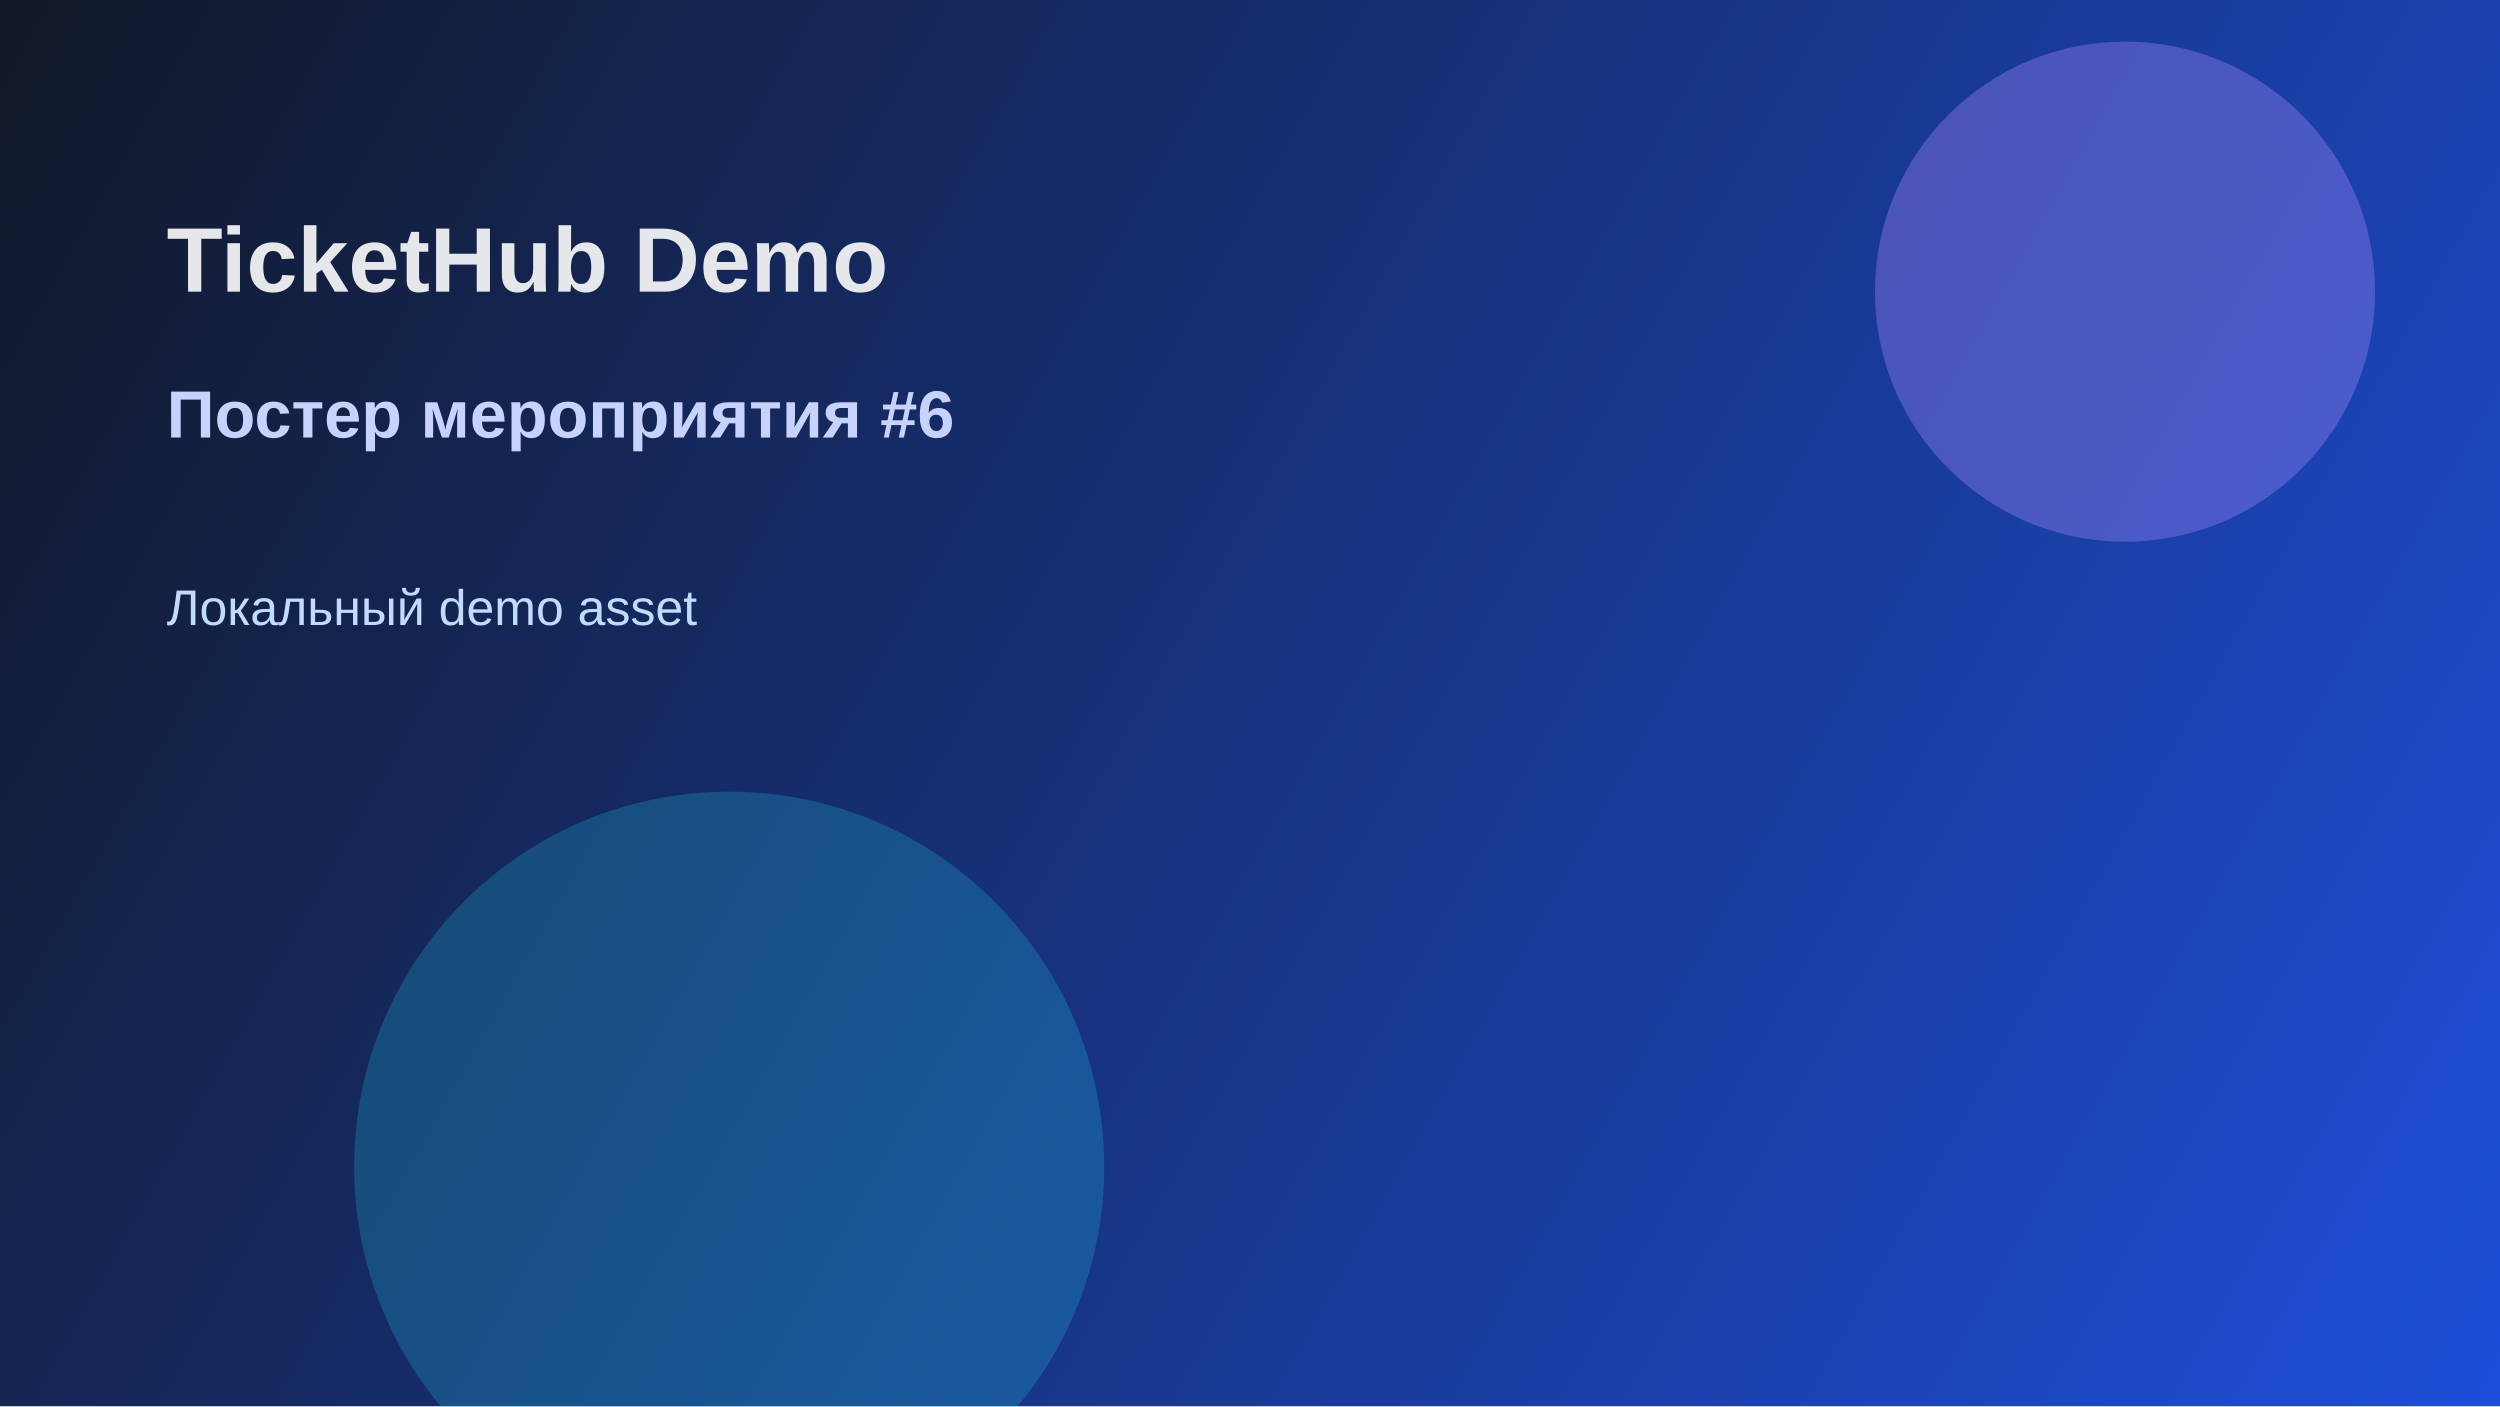
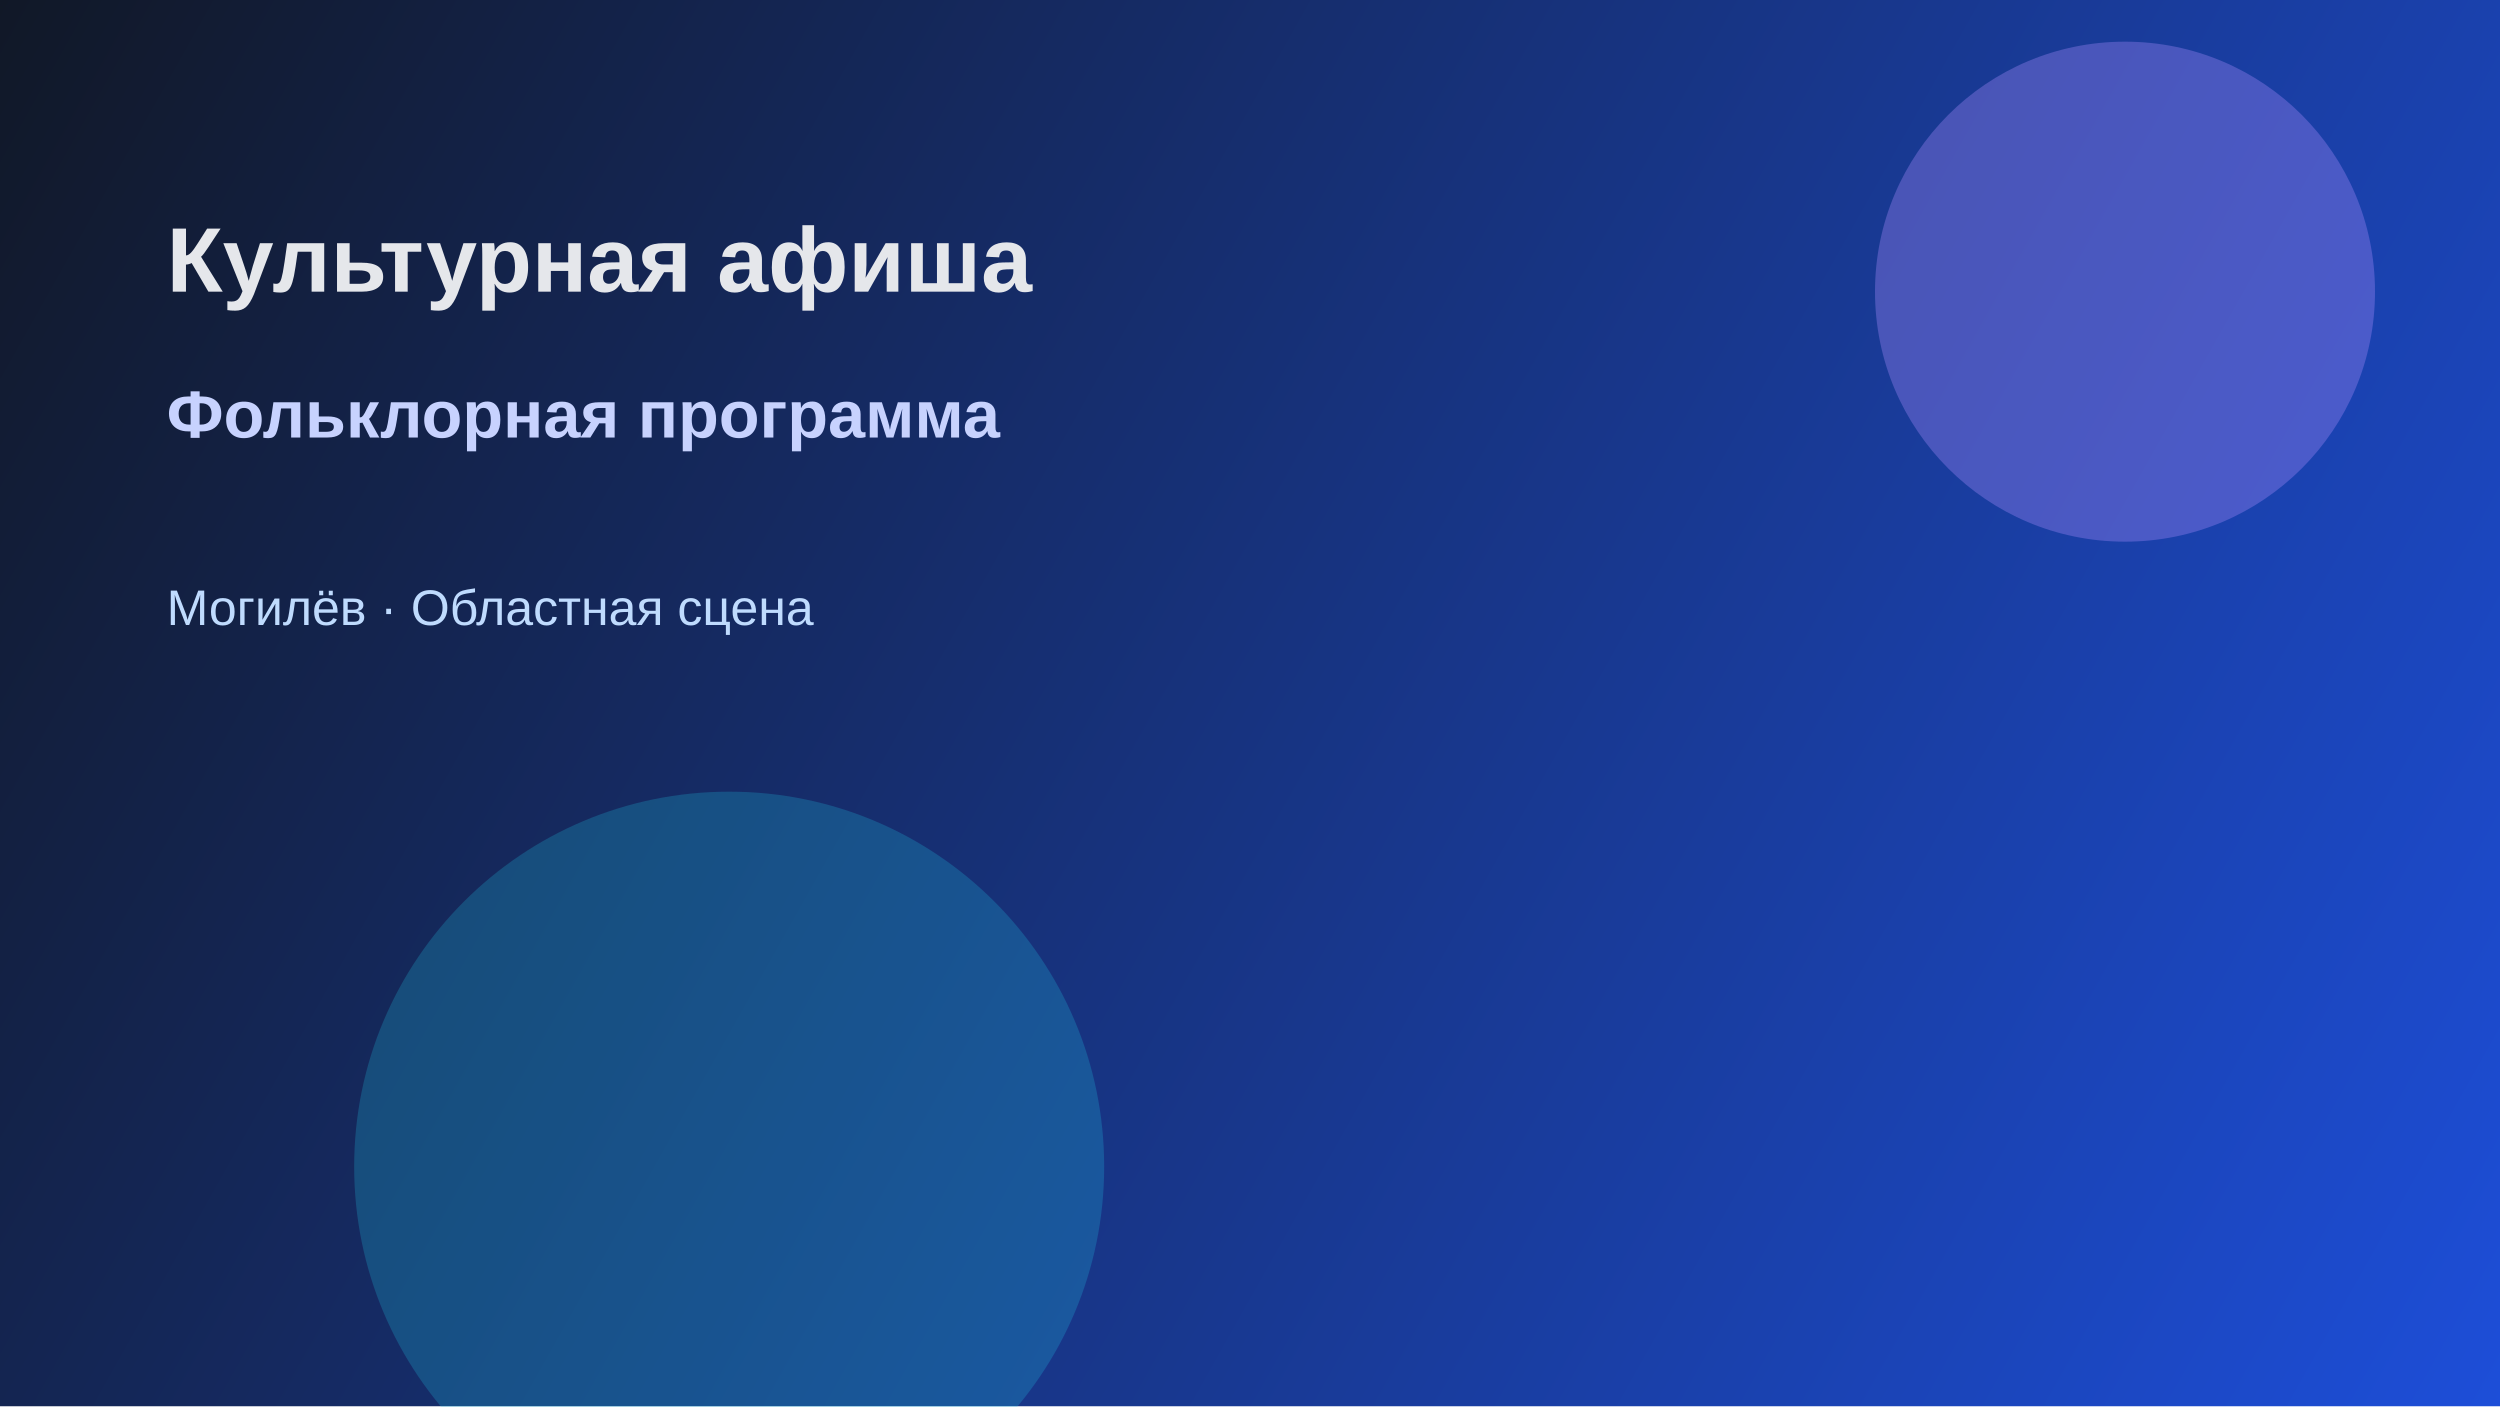
<svg xmlns="http://www.w3.org/2000/svg" width="1200" height="675" viewBox="0 0 1200 675" fill="none">
  <defs>
    <linearGradient id="bg6" x1="0" y1="0" x2="1200" y2="675" gradientUnits="userSpaceOnUse">
      <stop stop-color="#111827" />
      <stop offset="1" stop-color="#1D4ED8" />
    </linearGradient>
  </defs>
  <rect width="1200" height="675" fill="url(#bg6)" />
  <circle cx="1020" cy="140" r="120" fill="#A78BFA" fill-opacity="0.35" />
  <circle cx="350" cy="560" r="180" fill="#22D3EE" fill-opacity="0.22" />
-   <text x="80" y="140" fill="#E5E7EB" font-family="Arial, sans-serif" font-size="44" font-weight="700">TicketHub Demo</text>
-   <text x="80" y="210" fill="#C7D2FE" font-family="Arial, sans-serif" font-size="32" font-weight="600">Постер мероприятия #6</text>
-   <text x="80" y="300" fill="#BFDBFE" font-family="Arial, sans-serif" font-size="24">Локальный demo asset</text>
+   <text x="80" y="140" fill="#E5E7EB" font-family="Arial, sans-serif" font-size="44" font-weight="700">Культурная афиша</text>
+   <text x="80" y="210" fill="#C7D2FE" font-family="Arial, sans-serif" font-size="32" font-weight="600">Фольклорная программа</text>
+   <text x="80" y="300" fill="#BFDBFE" font-family="Arial, sans-serif" font-size="24">Могилёв · Областная сцена</text>
</svg>
